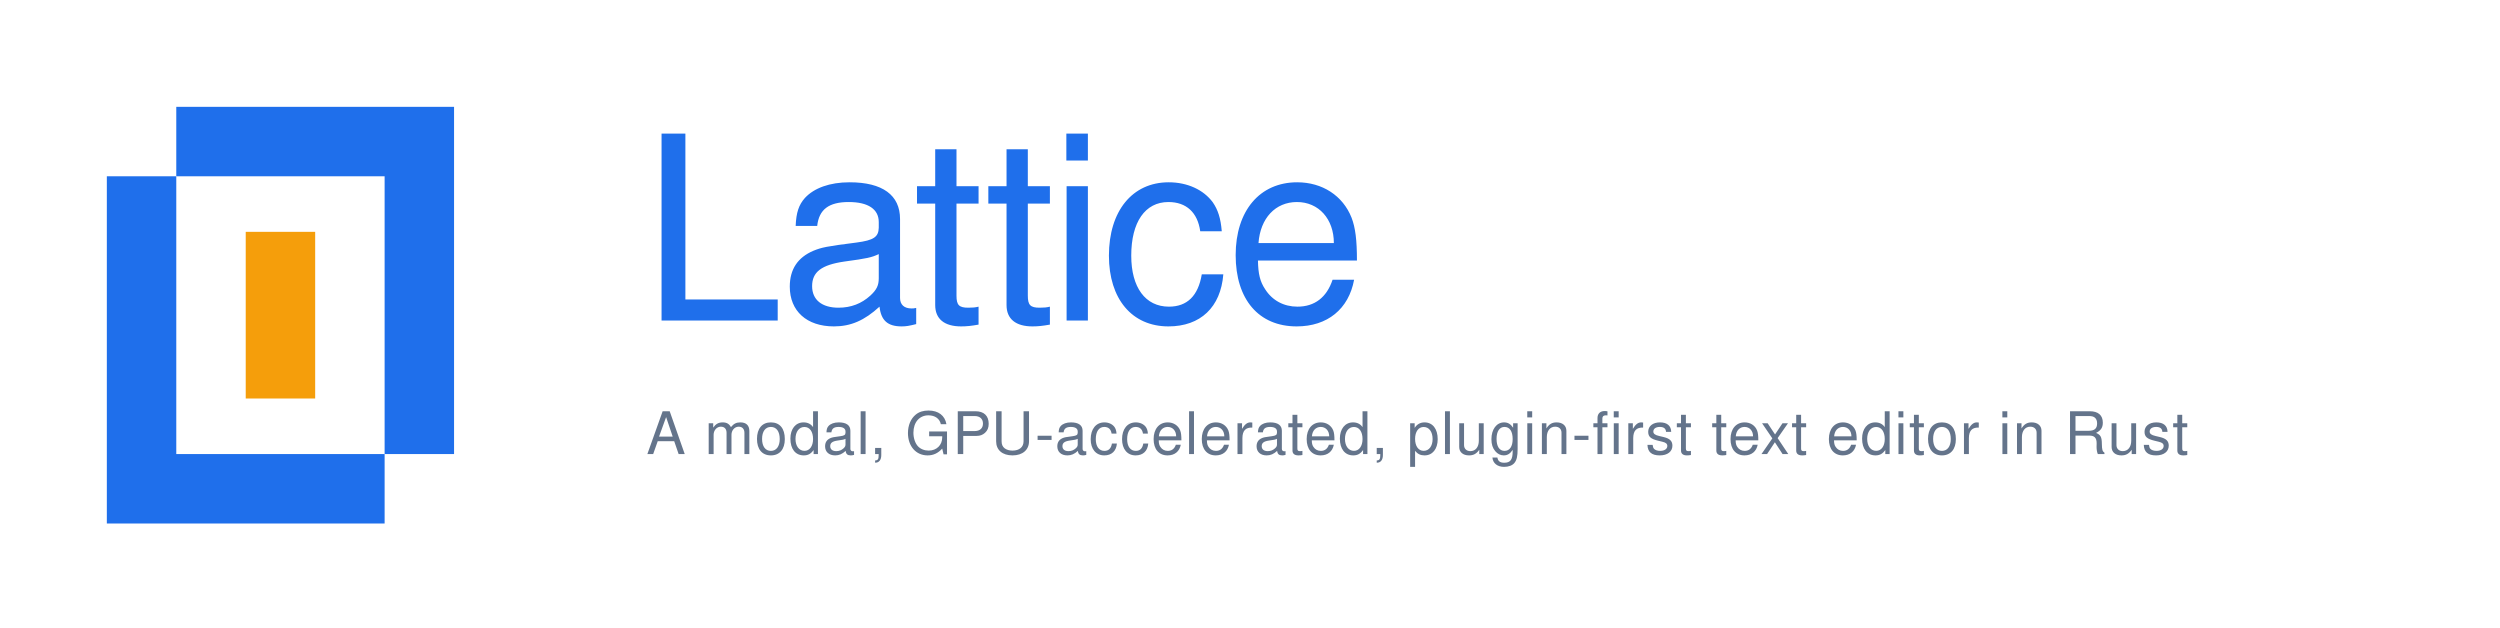
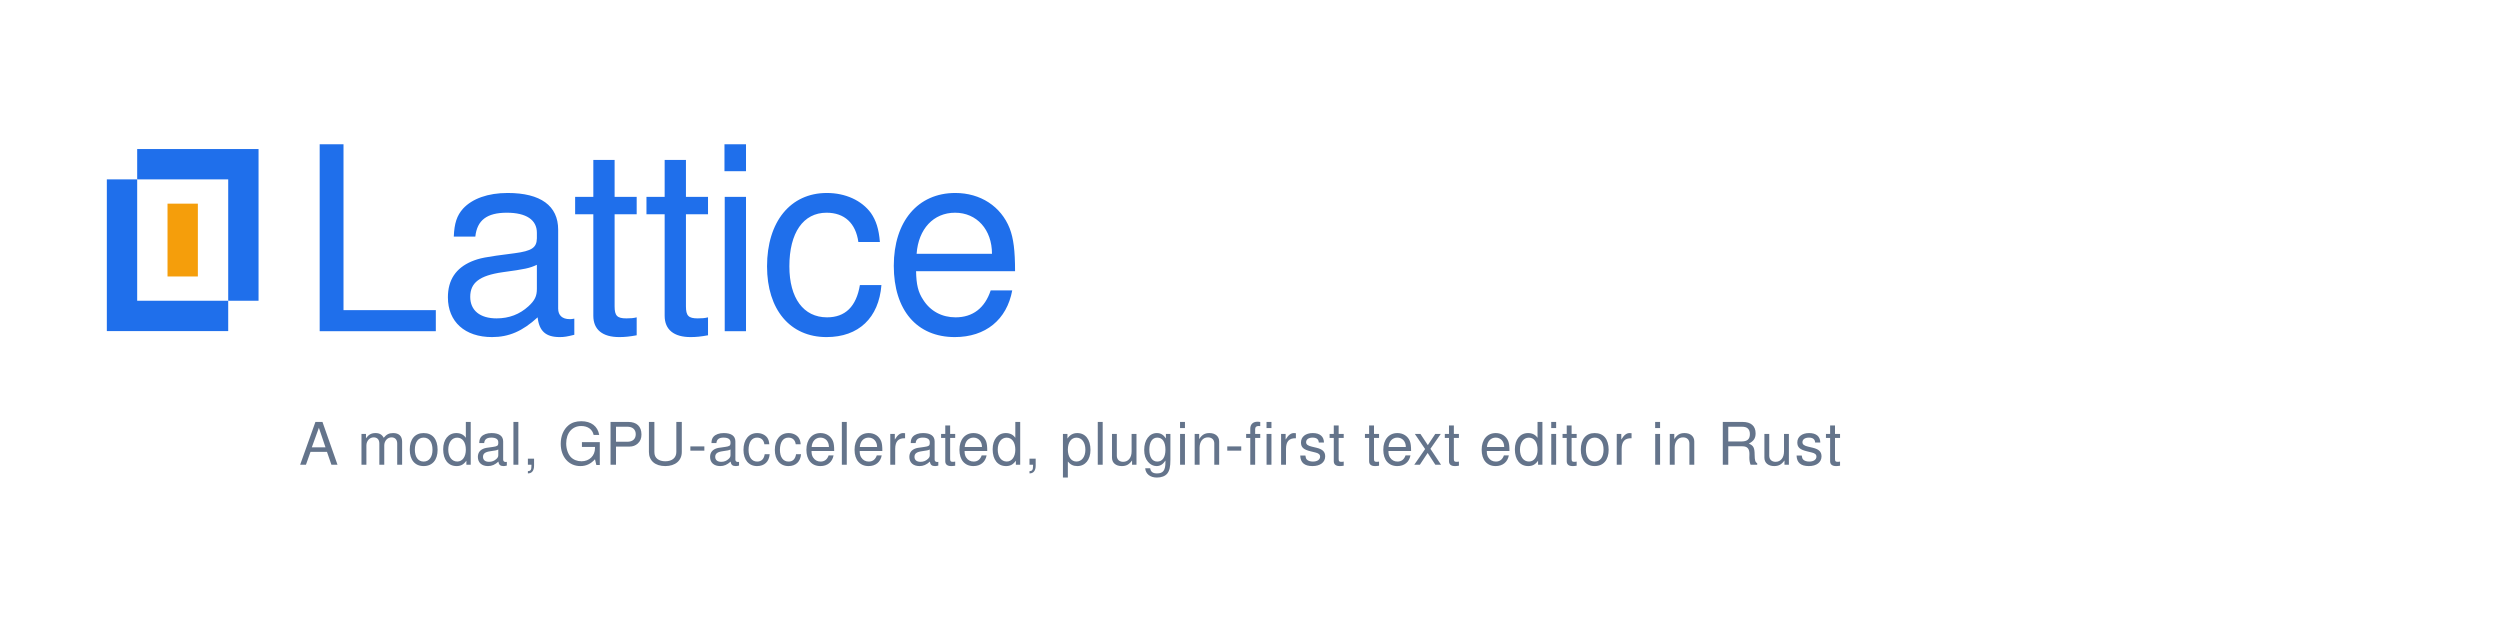
<svg xmlns="http://www.w3.org/2000/svg" viewBox="0 0 936 235" role="img" aria-label="Lattice">
-   <g transform="translate(40, 40) scale(1.3)">
+   <g transform="translate(40, 55.8) scale(0.568)">
    <path d="M 0 20 L 20 20 L 20 100 L 80 100 L 80 120 L 0 120 Z" fill="#1f6feb" />
    <path d="M 20 0 L 100 0 L 100 100 L 80 100 L 80 20 L 20 20 Z" fill="#1f6feb" />
    <rect x="40" y="36" width="20" height="48" fill="#f59e0b">
      <animate attributeName="opacity" values="1;1;0;0" keyTimes="0;0.6;0.6;1" dur="1s" repeatCount="indefinite" />
    </rect>
  </g>
-   <text x="240" y="120" fill="#1f6feb" font-family="-apple-system, BlinkMacSystemFont, 'Segoe UI', Helvetica, Arial, sans-serif" font-size="96" font-weight="500" letter-spacing="-2">Lattice</text>
-   <text x="242" y="170" fill="#64748b" font-family="-apple-system, BlinkMacSystemFont, 'Segoe UI', Helvetica, Arial, sans-serif" font-size="22" font-weight="400" letter-spacing="0.5">A modal, GPU-accelerated, plugin-first text editor in Rust</text>
+   <text x="112" y="124" fill="#1f6feb" font-family="-apple-system, BlinkMacSystemFont, 'Segoe UI', Helvetica, Arial, sans-serif" font-size="96" font-weight="500" letter-spacing="-2">Lattice</text>
+   <text x="112" y="174" fill="#64748b" font-family="-apple-system, BlinkMacSystemFont, 'Segoe UI', Helvetica, Arial, sans-serif" font-size="22" font-weight="400" letter-spacing="0.5">A modal, GPU-accelerated, plugin-first text editor in Rust</text>
</svg>
